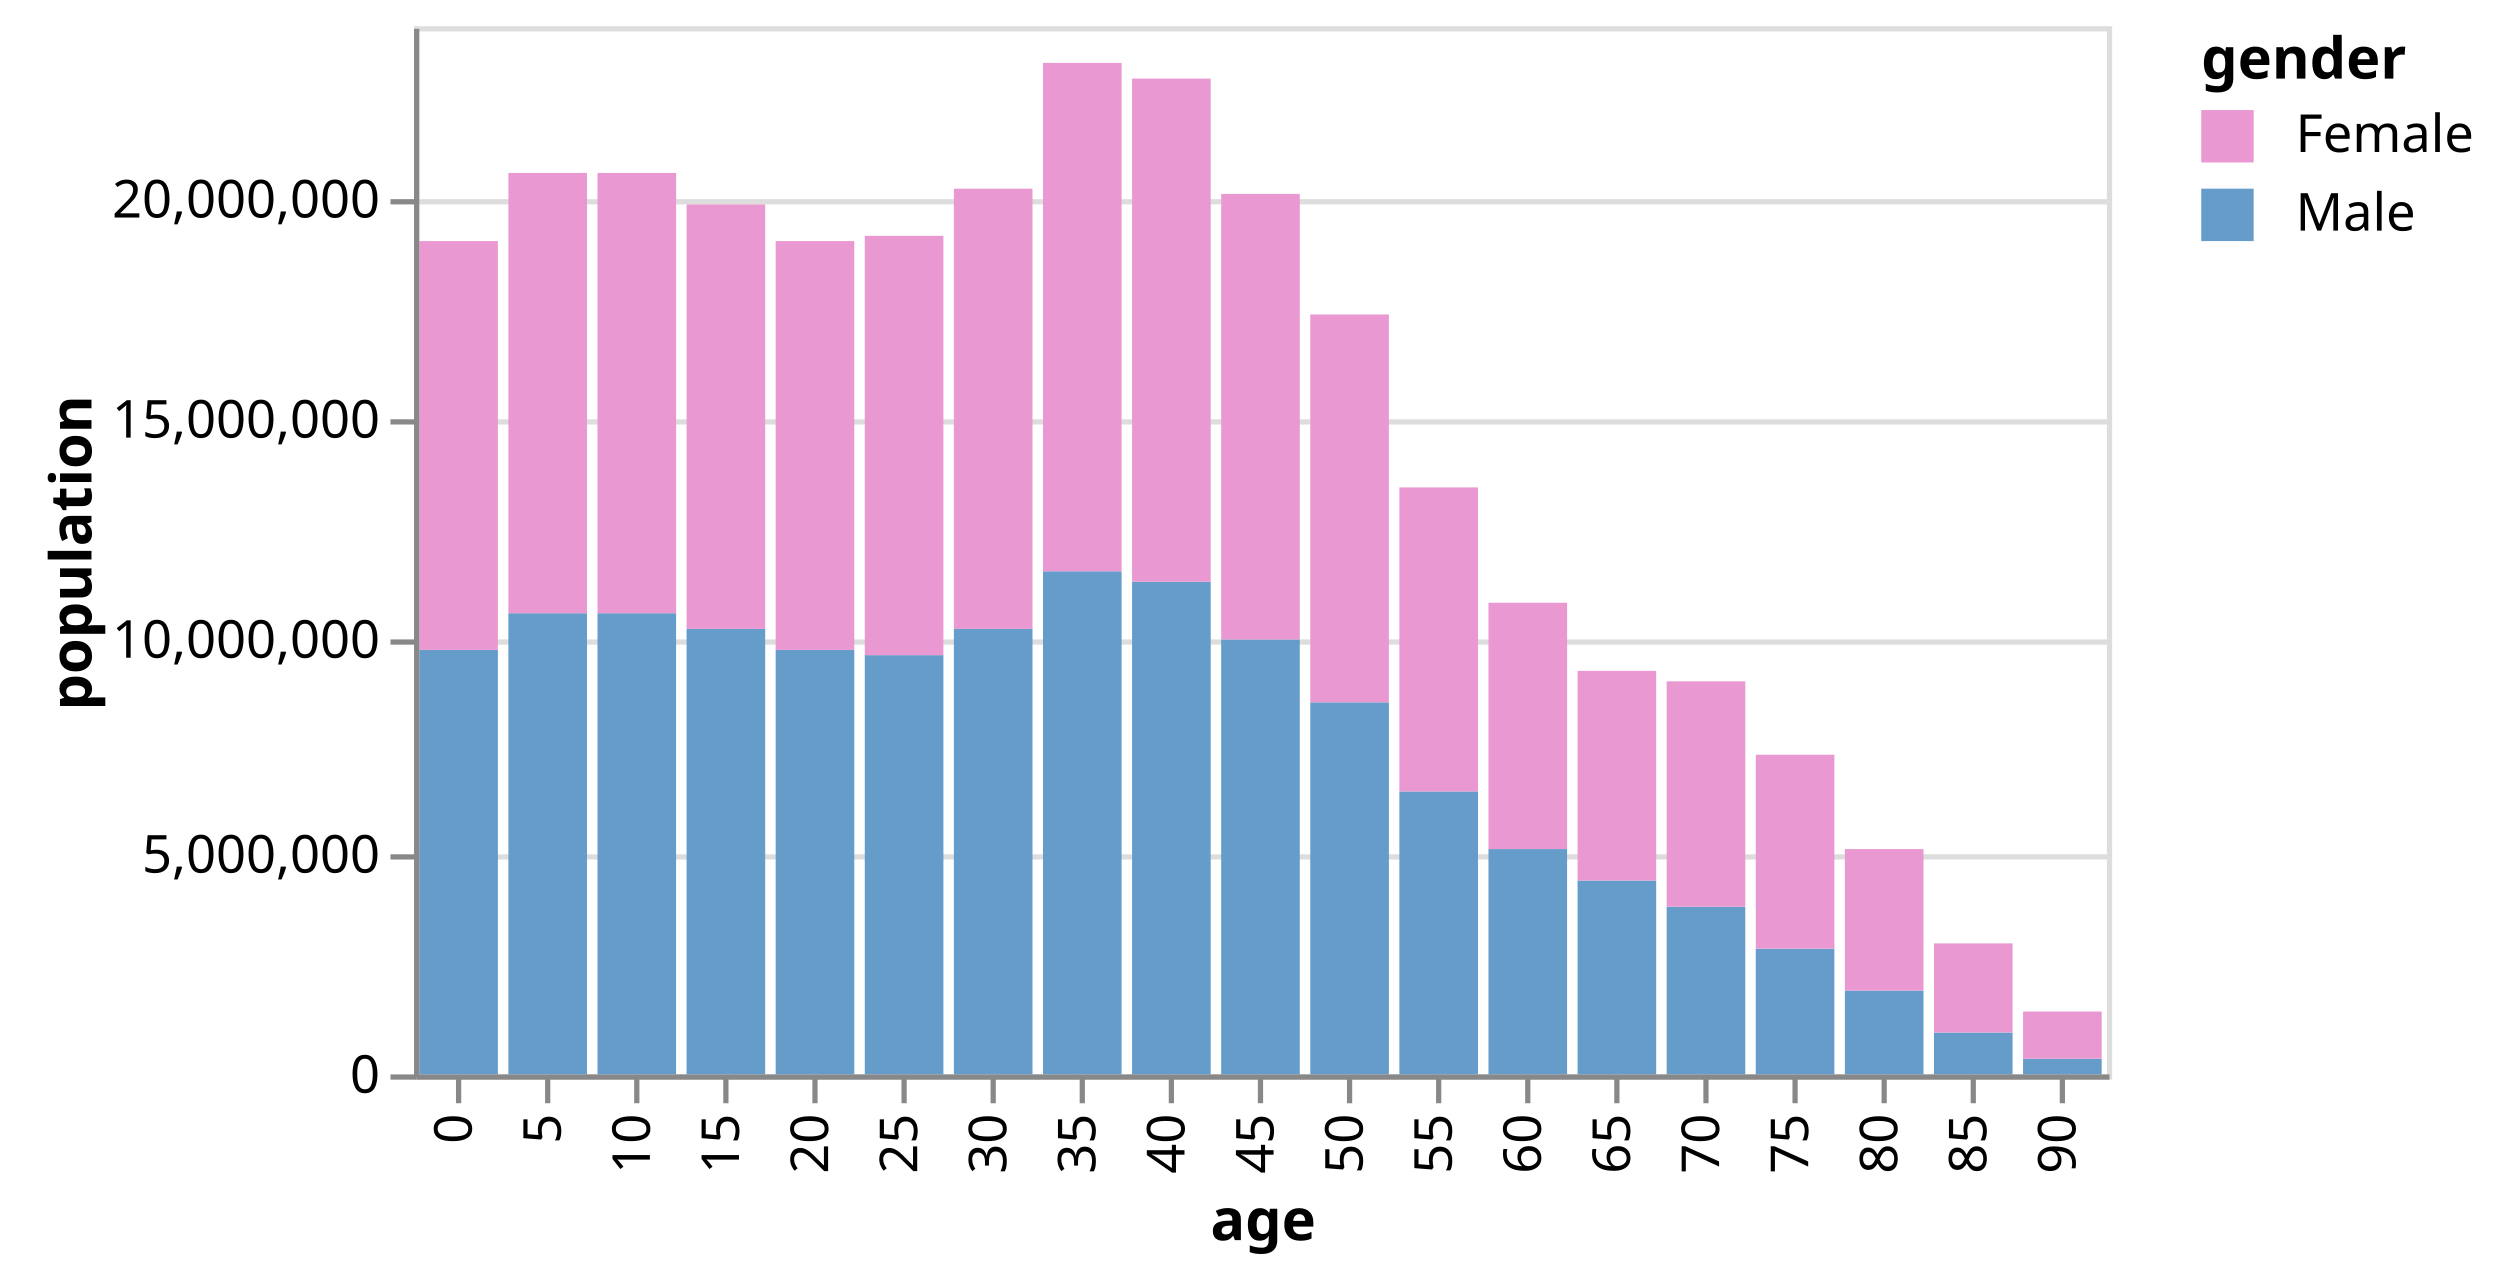
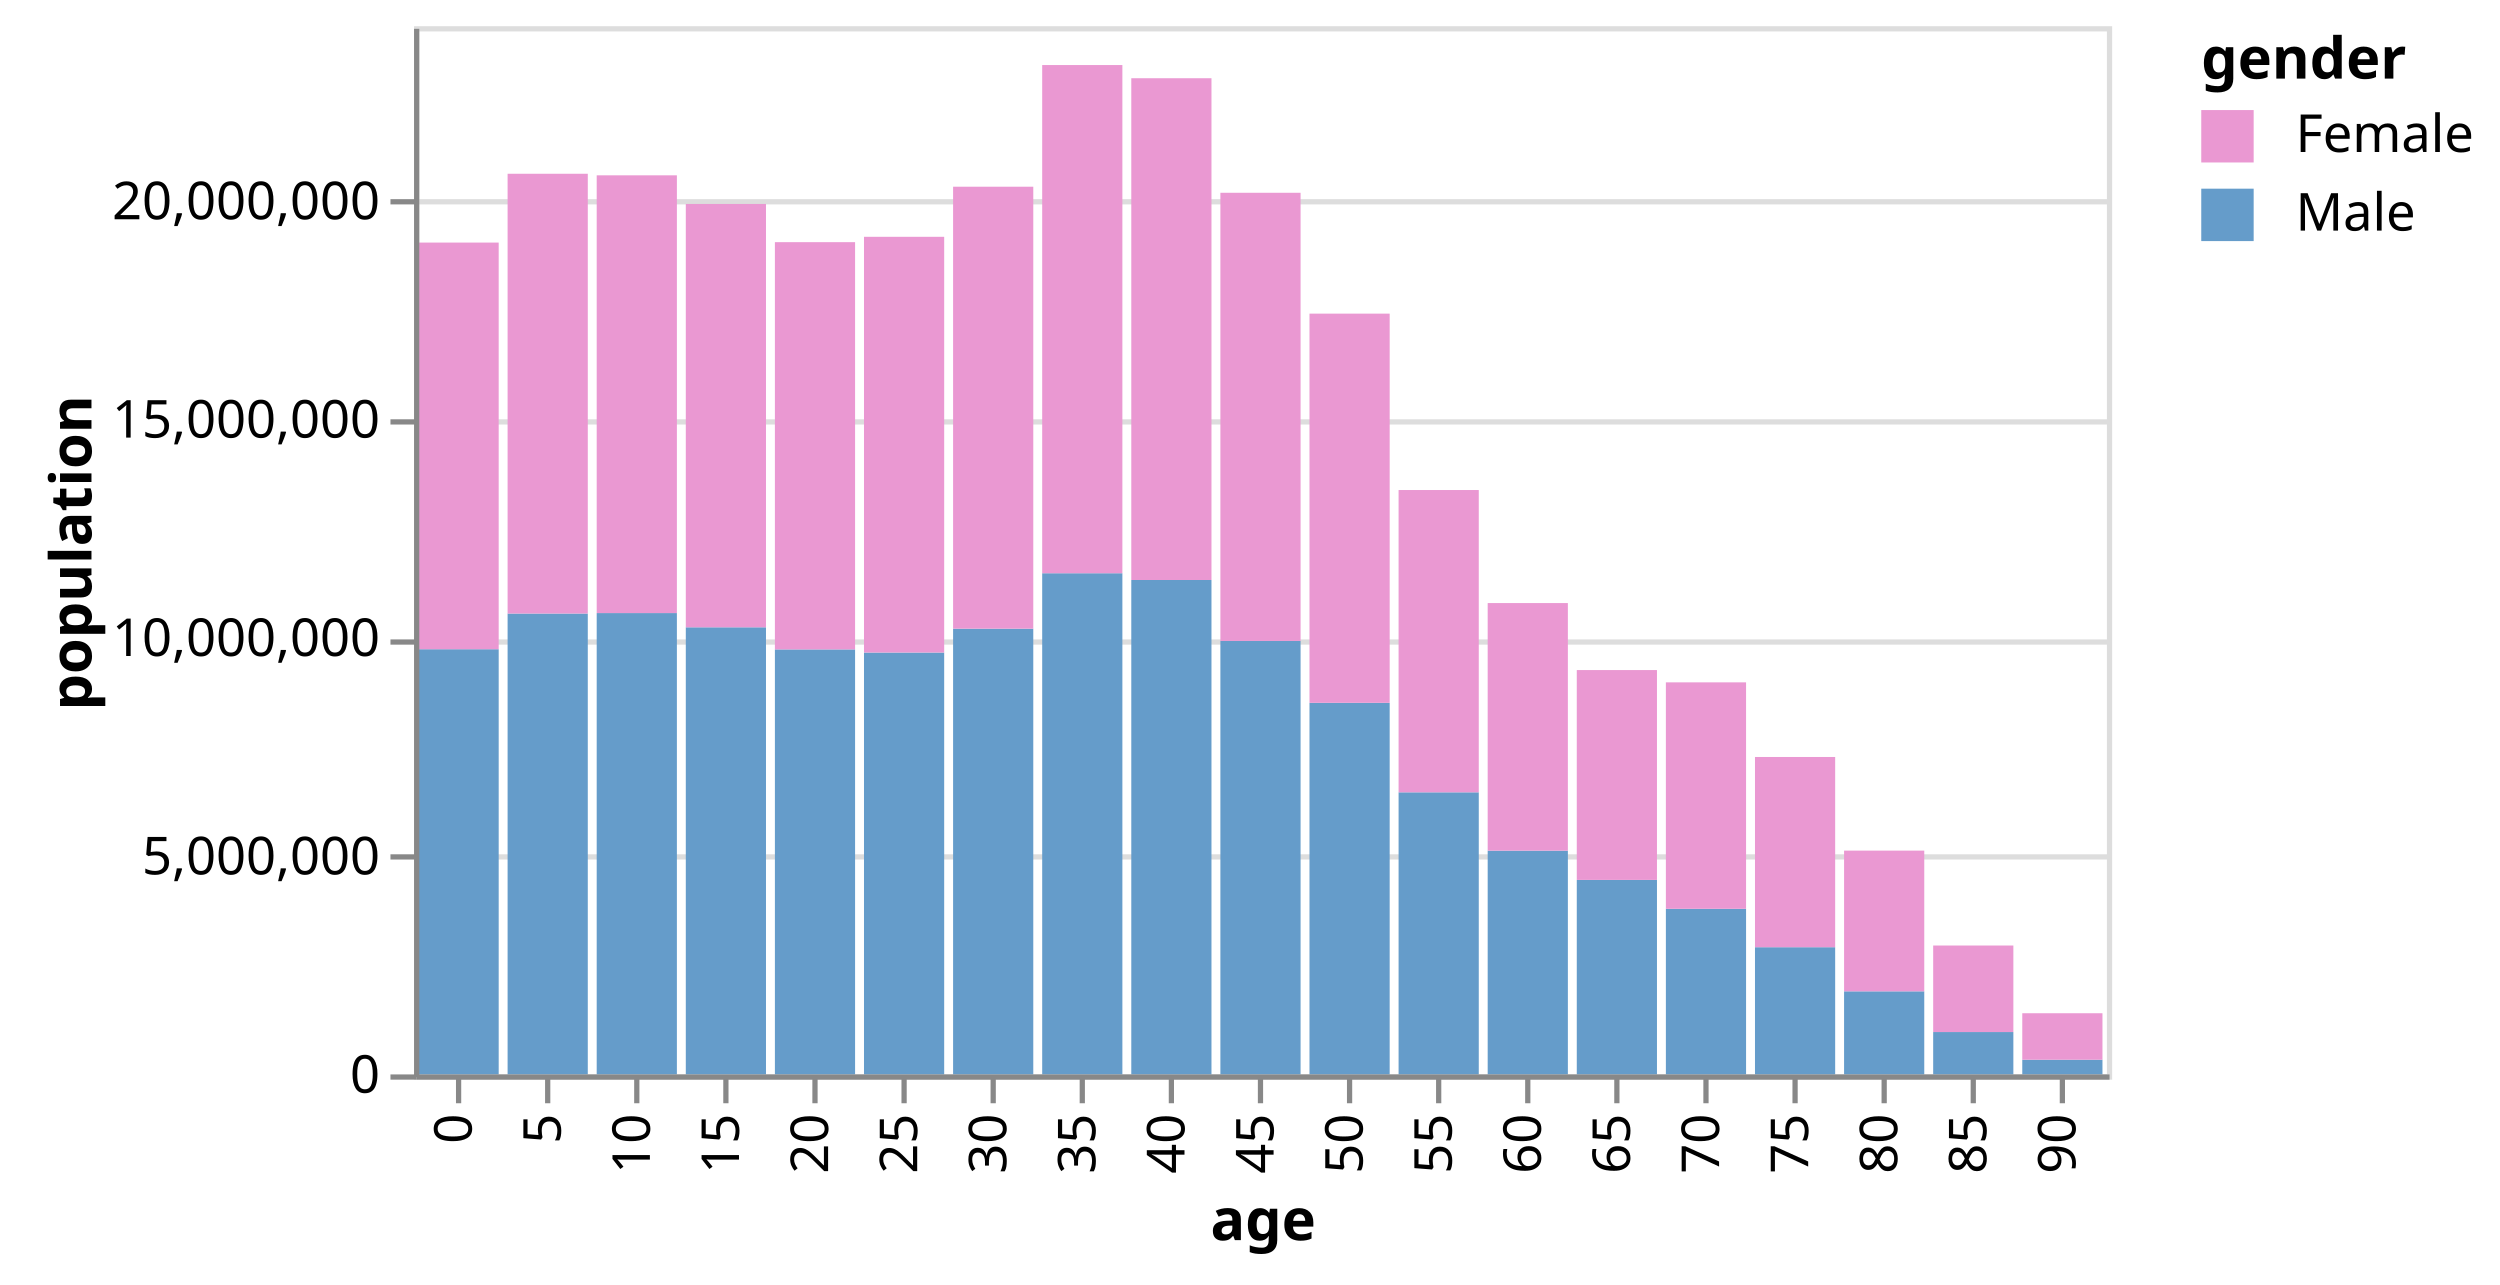
<svg xmlns="http://www.w3.org/2000/svg" class="marks" width="477" height="245" viewBox="0 0 477 245" version="1.1">
  <g transform="translate(79,5)">
    <g class="mark-group role-frame root">
      <g transform="translate(0,0)">
        <path class="background" d="M0.5,0.5h323v200h-323Z" style="fill: transparent; stroke: #ddd;" />
        <g>
          <g class="mark-group role-axis">
            <g transform="translate(0.5,0.5)">
              <path class="background" d="M0,0h0v0h0Z" style="pointer-events: none; fill: none;" />
              <g>
                <g class="mark-rule role-axis-grid" style="pointer-events: none;">
                  <line transform="translate(0,200)" x2="323" y2="0" style="fill: none; stroke: #ddd; stroke-width: 1; stroke-dasharray: ; opacity: 1;" />
                  <line transform="translate(0,158)" x2="323" y2="0" style="fill: none; stroke: #ddd; stroke-width: 1; stroke-dasharray: ; opacity: 1;" />
                  <line transform="translate(0,117)" x2="323" y2="0" style="fill: none; stroke: #ddd; stroke-width: 1; stroke-dasharray: ; opacity: 1;" />
                  <line transform="translate(0,75)" x2="323" y2="0" style="fill: none; stroke: #ddd; stroke-width: 1; stroke-dasharray: ; opacity: 1;" />
                  <line transform="translate(0,33)" x2="323" y2="0" style="fill: none; stroke: #ddd; stroke-width: 1; stroke-dasharray: ; opacity: 1;" />
                </g>
              </g>
            </g>
          </g>
          <g class="mark-rect role-mark marks">
-             <path d="M1,119h15v81h-15Z" style="fill: #659CCA;" />
-             <path d="M1,41h15v78h-15Z" style="fill: #EA98D2;" />
-             <path d="M18,112h15v88h-15Z" style="fill: #659CCA;" />
-             <path d="M18,28h15v84h-15Z" style="fill: #EA98D2;" />
-             <path d="M35,112h15v88h-15Z" style="fill: #659CCA;" />
-             <path d="M35,28h15v84h-15Z" style="fill: #EA98D2;" />
-             <path d="M52,115h15v85h-15Z" style="fill: #659CCA;" />
-             <path d="M52,34h15v81h-15Z" style="fill: #EA98D2;" />
-             <path d="M69,119h15v81h-15Z" style="fill: #659CCA;" />
-             <path d="M69,41h15v78h-15Z" style="fill: #EA98D2;" />
-             <path d="M86,120h15v80h-15Z" style="fill: #659CCA;" />
-             <path d="M86,40h15v80h-15Z" style="fill: #EA98D2;" />
-             <path d="M103,115h15v85h-15Z" style="fill: #659CCA;" />
-             <path d="M103,31h15v84h-15Z" style="fill: #EA98D2;" />
-             <path d="M120,104h15v96h-15Z" style="fill: #659CCA;" />
-             <path d="M120,7h15v97h-15Z" style="fill: #EA98D2;" />
-             <path d="M137,106h15v94h-15Z" style="fill: #659CCA;" />
-             <path d="M137,10h15v96h-15Z" style="fill: #EA98D2;" />
-             <path d="M154,117h15v83h-15Z" style="fill: #659CCA;" />
-             <path d="M154,32h15v85h-15Z" style="fill: #EA98D2;" />
-             <path d="M171,129h15v71h-15Z" style="fill: #659CCA;" />
-             <path d="M171,55h15v74h-15Z" style="fill: #EA98D2;" />
-             <path d="M188,146h15v54h-15Z" style="fill: #659CCA;" />
-             <path d="M188,88h15v58h-15Z" style="fill: #EA98D2;" />
-             <path d="M205,157h15v43h-15Z" style="fill: #659CCA;" />
-             <path d="M205,110h15v47h-15Z" style="fill: #EA98D2;" />
-             <path d="M222,163h15v37h-15Z" style="fill: #659CCA;" />
-             <path d="M222,123h15v40h-15Z" style="fill: #EA98D2;" />
-             <path d="M239,168h15v32h-15Z" style="fill: #659CCA;" />
-             <path d="M239,125h15v43h-15Z" style="fill: #EA98D2;" />
-             <path d="M256,176h15v24h-15Z" style="fill: #659CCA;" />
-             <path d="M256,139h15v37h-15Z" style="fill: #EA98D2;" />
-             <path d="M273,184h15v16h-15Z" style="fill: #659CCA;" />
-             <path d="M273,157h15v27h-15Z" style="fill: #EA98D2;" />
-             <path d="M290,192h15v8h-15Z" style="fill: #659CCA;" />
-             <path d="M290,175h15v17h-15Z" style="fill: #EA98D2;" />
-             <path d="M307,197h15v3h-15Z" style="fill: #659CCA;" />
-             <path d="M307,188h15v9h-15Z" style="fill: #EA98D2;" />
+             <path d="M0.85,118.872h15.3v81.128h-15.3Z" style="fill: #659CCA;" />
+             <path d="M0.85,41.283h15.3v77.589h-15.3Z" style="fill: #EA98D2;" />
+             <path d="M17.85,112.065h15.3v87.935h-15.3Z" style="fill: #659CCA;" />
+             <path d="M17.85,28.152h15.3v83.913h-15.3Z" style="fill: #EA98D2;" />
+             <path d="M34.85,111.973h15.3v88.027h-15.3Z" style="fill: #659CCA;" />
+             <path d="M34.85,28.452h15.3v83.521h-15.3Z" style="fill: #EA98D2;" />
+             <path d="M51.85,114.688h15.3v85.312h-15.3Z" style="fill: #659CCA;" />
+             <path d="M51.85,33.916h15.3v80.772h-15.3Z" style="fill: #EA98D2;" />
+             <path d="M68.85,118.906h15.3v81.094h-15.3Z" style="fill: #659CCA;" />
+             <path d="M68.85,41.204h15.3v77.702h-15.3Z" style="fill: #EA98D2;" />
+             <path d="M85.85,119.504h15.3v80.496h-15.3Z" style="fill: #659CCA;" />
+             <path d="M85.85,40.183h15.3v79.321h-15.3Z" style="fill: #EA98D2;" />
+             <path d="M102.85,114.951h15.3v85.049h-15.3Z" style="fill: #659CCA;" />
+             <path d="M102.85,30.624h15.3v84.327h-15.3Z" style="fill: #EA98D2;" />
+             <path d="M119.85,104.373h15.3v95.627h-15.3Z" style="fill: #659CCA;" />
+             <path d="M119.85,7.41h15.3v96.964h-15.3Z" style="fill: #EA98D2;" />
+             <path d="M136.85,105.665h15.3v94.335h-15.3Z" style="fill: #659CCA;" />
+             <path d="M136.85,9.926h15.3v95.738h-15.3Z" style="fill: #EA98D2;" />
+             <path d="M153.85,117.292h15.3v82.708h-15.3Z" style="fill: #659CCA;" />
+             <path d="M153.85,31.781h15.3v85.51h-15.3Z" style="fill: #EA98D2;" />
+             <path d="M170.85,129.101h15.3v70.899h-15.3Z" style="fill: #659CCA;" />
+             <path d="M170.85,54.841h15.3v74.259h-15.3Z" style="fill: #EA98D2;" />
+             <path d="M187.85,146.174h15.3v53.826h-15.3Z" style="fill: #659CCA;" />
+             <path d="M187.85,88.497h15.3v57.677h-15.3Z" style="fill: #EA98D2;" />
+             <path d="M204.85,157.305h15.3v42.695h-15.3Z" style="fill: #659CCA;" />
+             <path d="M204.85,110.064h15.3v47.241h-15.3Z" style="fill: #EA98D2;" />
+             <path d="M221.85,162.886h15.3v37.114h-15.3Z" style="fill: #659CCA;" />
+             <path d="M221.85,122.847h15.3v40.04h-15.3Z" style="fill: #EA98D2;" />
+             <path d="M238.85,168.399h15.3v31.601h-15.3Z" style="fill: #659CCA;" />
+             <path d="M238.85,125.192h15.3v43.207h-15.3Z" style="fill: #EA98D2;" />
+             <path d="M255.85,175.728h15.3v24.272h-15.3Z" style="fill: #659CCA;" />
+             <path d="M255.85,139.431h15.3v36.297h-15.3Z" style="fill: #EA98D2;" />
+             <path d="M272.85,184.145h15.3v15.855h-15.3Z" style="fill: #659CCA;" />
+             <path d="M272.85,157.296h15.3v26.849h-15.3Z" style="fill: #EA98D2;" />
+             <path d="M289.85,191.914h15.3v8.086h-15.3Z" style="fill: #659CCA;" />
+             <path d="M289.85,175.404h15.3v16.51h-15.3Z" style="fill: #EA98D2;" />
+             <path d="M306.85,197.197h15.3v2.803h-15.3Z" style="fill: #659CCA;" />
+             <path d="M306.85,188.326h15.3v8.872h-15.3Z" style="fill: #EA98D2;" />
          </g>
          <g class="mark-group role-legend">
            <g transform="translate(341,0)">
              <path class="background" d="M0,0h52v41h-52Z" style="pointer-events: none; fill: none;" />
              <g>
                <g class="mark-group role-legend-entry">
                  <g transform="translate(0,16)">
                    <path class="background" d="M0,0h0v0h0Z" style="pointer-events: none; fill: none;" />
                    <g>
                      <g class="mark-symbol role-legend-symbol" style="pointer-events: none;">
                        <path transform="translate(5,5)" d="M-5,-5h10v10h-10Z" style="fill: #EA98D2; stroke-width: 1.5; opacity: 1;" />
                        <path transform="translate(5,20)" d="M-5,-5h10v10h-10Z" style="fill: #659CCA; stroke-width: 1.5; opacity: 1;" />
                      </g>
                      <g class="mark-text role-legend-label" style="pointer-events: none;">
                        <text text-anchor="start" transform="translate(18,8)" style="font: 10px sans-serif; fill: #000; opacity: 1;">Female</text>
                        <text text-anchor="start" transform="translate(18,23)" style="font: 10px sans-serif; fill: #000; opacity: 1;">Male</text>
                      </g>
                    </g>
                  </g>
                </g>
                <g class="mark-text role-legend-title" style="pointer-events: none;">
                  <text text-anchor="start" transform="translate(0,10)" style="font: bold 11px sans-serif; fill: #000; opacity: 1;">gender</text>
                </g>
              </g>
            </g>
          </g>
          <g class="mark-group role-axis">
            <g transform="translate(0.5,200.5)">
              <path class="background" d="M0,0h0v0h0Z" style="pointer-events: none; fill: none;" />
              <g>
                <g class="mark-rule role-axis-tick" style="pointer-events: none;">
                  <line transform="translate(8,0)" x2="0" y2="5" style="fill: none; stroke: #888; stroke-width: 1; opacity: 1;" />
                  <line transform="translate(25,0)" x2="0" y2="5" style="fill: none; stroke: #888; stroke-width: 1; opacity: 1;" />
                  <line transform="translate(42,0)" x2="0" y2="5" style="fill: none; stroke: #888; stroke-width: 1; opacity: 1;" />
                  <line transform="translate(59,0)" x2="0" y2="5" style="fill: none; stroke: #888; stroke-width: 1; opacity: 1;" />
                  <line transform="translate(76,0)" x2="0" y2="5" style="fill: none; stroke: #888; stroke-width: 1; opacity: 1;" />
                  <line transform="translate(93,0)" x2="0" y2="5" style="fill: none; stroke: #888; stroke-width: 1; opacity: 1;" />
                  <line transform="translate(110,0)" x2="0" y2="5" style="fill: none; stroke: #888; stroke-width: 1; opacity: 1;" />
                  <line transform="translate(127,0)" x2="0" y2="5" style="fill: none; stroke: #888; stroke-width: 1; opacity: 1;" />
                  <line transform="translate(144,0)" x2="0" y2="5" style="fill: none; stroke: #888; stroke-width: 1; opacity: 1;" />
                  <line transform="translate(161,0)" x2="0" y2="5" style="fill: none; stroke: #888; stroke-width: 1; opacity: 1;" />
                  <line transform="translate(178,0)" x2="0" y2="5" style="fill: none; stroke: #888; stroke-width: 1; opacity: 1;" />
                  <line transform="translate(195,0)" x2="0" y2="5" style="fill: none; stroke: #888; stroke-width: 1; opacity: 1;" />
                  <line transform="translate(212,0)" x2="0" y2="5" style="fill: none; stroke: #888; stroke-width: 1; opacity: 1;" />
                  <line transform="translate(229,0)" x2="0" y2="5" style="fill: none; stroke: #888; stroke-width: 1; opacity: 1;" />
                  <line transform="translate(246,0)" x2="0" y2="5" style="fill: none; stroke: #888; stroke-width: 1; opacity: 1;" />
                  <line transform="translate(263,0)" x2="0" y2="5" style="fill: none; stroke: #888; stroke-width: 1; opacity: 1;" />
                  <line transform="translate(280,0)" x2="0" y2="5" style="fill: none; stroke: #888; stroke-width: 1; opacity: 1;" />
                  <line transform="translate(297,0)" x2="0" y2="5" style="fill: none; stroke: #888; stroke-width: 1; opacity: 1;" />
                  <line transform="translate(314,0)" x2="0" y2="5" style="fill: none; stroke: #888; stroke-width: 1; opacity: 1;" />
                </g>
                <g class="mark-text role-axis-label" style="pointer-events: none;">
                  <text text-anchor="end" transform="translate(7.5,7) rotate(270) translate(0,3)" style="font: 10px sans-serif; fill: #000; opacity: 1;">0</text>
                  <text text-anchor="end" transform="translate(24.5,7) rotate(270) translate(0,3)" style="font: 10px sans-serif; fill: #000; opacity: 1;">5</text>
                  <text text-anchor="end" transform="translate(41.5,7) rotate(270) translate(0,3)" style="font: 10px sans-serif; fill: #000; opacity: 1;">10</text>
                  <text text-anchor="end" transform="translate(58.5,7) rotate(270) translate(0,3)" style="font: 10px sans-serif; fill: #000; opacity: 1;">15</text>
                  <text text-anchor="end" transform="translate(75.5,7) rotate(270) translate(0,3)" style="font: 10px sans-serif; fill: #000; opacity: 1;">20</text>
                  <text text-anchor="end" transform="translate(92.5,7) rotate(270) translate(0,3)" style="font: 10px sans-serif; fill: #000; opacity: 1;">25</text>
                  <text text-anchor="end" transform="translate(109.5,7) rotate(270) translate(0,3)" style="font: 10px sans-serif; fill: #000; opacity: 1;">30</text>
                  <text text-anchor="end" transform="translate(126.5,7) rotate(270) translate(0,3)" style="font: 10px sans-serif; fill: #000; opacity: 1;">35</text>
                  <text text-anchor="end" transform="translate(143.5,7) rotate(270) translate(0,3)" style="font: 10px sans-serif; fill: #000; opacity: 1;">40</text>
                  <text text-anchor="end" transform="translate(160.5,7) rotate(270) translate(0,3)" style="font: 10px sans-serif; fill: #000; opacity: 1;">45</text>
                  <text text-anchor="end" transform="translate(177.5,7) rotate(270) translate(0,3)" style="font: 10px sans-serif; fill: #000; opacity: 1;">50</text>
                  <text text-anchor="end" transform="translate(194.5,7) rotate(270) translate(0,3)" style="font: 10px sans-serif; fill: #000; opacity: 1;">55</text>
                  <text text-anchor="end" transform="translate(211.5,7) rotate(270) translate(0,3)" style="font: 10px sans-serif; fill: #000; opacity: 1;">60</text>
                  <text text-anchor="end" transform="translate(228.5,7) rotate(270) translate(0,3)" style="font: 10px sans-serif; fill: #000; opacity: 1;">65</text>
                  <text text-anchor="end" transform="translate(245.5,7) rotate(270) translate(0,3)" style="font: 10px sans-serif; fill: #000; opacity: 1;">70</text>
                  <text text-anchor="end" transform="translate(262.5,7) rotate(270) translate(0,3)" style="font: 10px sans-serif; fill: #000; opacity: 1;">75</text>
                  <text text-anchor="end" transform="translate(279.5,7) rotate(270) translate(0,3)" style="font: 10px sans-serif; fill: #000; opacity: 1;">80</text>
                  <text text-anchor="end" transform="translate(296.5,7) rotate(270) translate(0,3)" style="font: 10px sans-serif; fill: #000; opacity: 1;">85</text>
                  <text text-anchor="end" transform="translate(313.5,7) rotate(270) translate(0,3)" style="font: 10px sans-serif; fill: #000; opacity: 1;">90</text>
                </g>
                <g class="mark-rule role-axis-domain" style="pointer-events: none;">
                  <line transform="translate(0,0)" x2="323" y2="0" style="fill: none; stroke: #888; stroke-width: 1; opacity: 1;" />
                </g>
                <g class="mark-text role-axis-title" style="pointer-events: none;">
                  <text text-anchor="middle" transform="translate(161.5,31.12305)" style="font: bold 11px sans-serif; fill: #000; opacity: 1;">age</text>
                </g>
              </g>
            </g>
          </g>
          <g class="mark-group role-axis">
            <g transform="translate(0.5,0.5)">
              <path class="background" d="M0,0h0v0h0Z" style="pointer-events: none; fill: none;" />
              <g>
                <g class="mark-rule role-axis-tick" style="pointer-events: none;">
                  <line transform="translate(0,200)" x2="-5" y2="0" style="fill: none; stroke: #888; stroke-width: 1; opacity: 1;" />
                  <line transform="translate(0,158)" x2="-5" y2="0" style="fill: none; stroke: #888; stroke-width: 1; opacity: 1;" />
                  <line transform="translate(0,117)" x2="-5" y2="0" style="fill: none; stroke: #888; stroke-width: 1; opacity: 1;" />
                  <line transform="translate(0,75)" x2="-5" y2="0" style="fill: none; stroke: #888; stroke-width: 1; opacity: 1;" />
                  <line transform="translate(0,33)" x2="-5" y2="0" style="fill: none; stroke: #888; stroke-width: 1; opacity: 1;" />
                </g>
                <g class="mark-text role-axis-label" style="pointer-events: none;">
                  <text text-anchor="end" transform="translate(-7,203)" style="font: 10px sans-serif; fill: #000; opacity: 1;">0</text>
-                   <text text-anchor="end" transform="translate(-7,161)" style="font: 10px sans-serif; fill: #000; opacity: 1;">5,000,000</text>
-                   <text text-anchor="end" transform="translate(-7,120)" style="font: 10px sans-serif; fill: #000; opacity: 1;">10,000,000</text>
+                   <text text-anchor="end" transform="translate(-7,161.3333)" style="font: 10px sans-serif; fill: #000; opacity: 1;">5,000,000</text>
+                   <text text-anchor="end" transform="translate(-7,119.6667)" style="font: 10px sans-serif; fill: #000; opacity: 1;">10,000,000</text>
                  <text text-anchor="end" transform="translate(-7,78)" style="font: 10px sans-serif; fill: #000; opacity: 1;">15,000,000</text>
-                   <text text-anchor="end" transform="translate(-7,36)" style="font: 10px sans-serif; fill: #000; opacity: 1;">20,000,000</text>
+                   <text text-anchor="end" transform="translate(-7,36.33333)" style="font: 10px sans-serif; fill: #000; opacity: 1;">20,000,000</text>
                </g>
                <g class="mark-rule role-axis-domain" style="pointer-events: none;">
                  <line transform="translate(0,200)" x2="0" y2="-200" style="fill: none; stroke: #888; stroke-width: 1; opacity: 1;" />
                </g>
                <g class="mark-text role-axis-title" style="pointer-events: none;">
                  <text text-anchor="middle" transform="translate(-60.04883,100) rotate(-90) translate(0,-2)" style="font: bold 11px sans-serif; fill: #000; opacity: 1;">population</text>
                </g>
              </g>
            </g>
          </g>
        </g>
      </g>
    </g>
  </g>
</svg>
